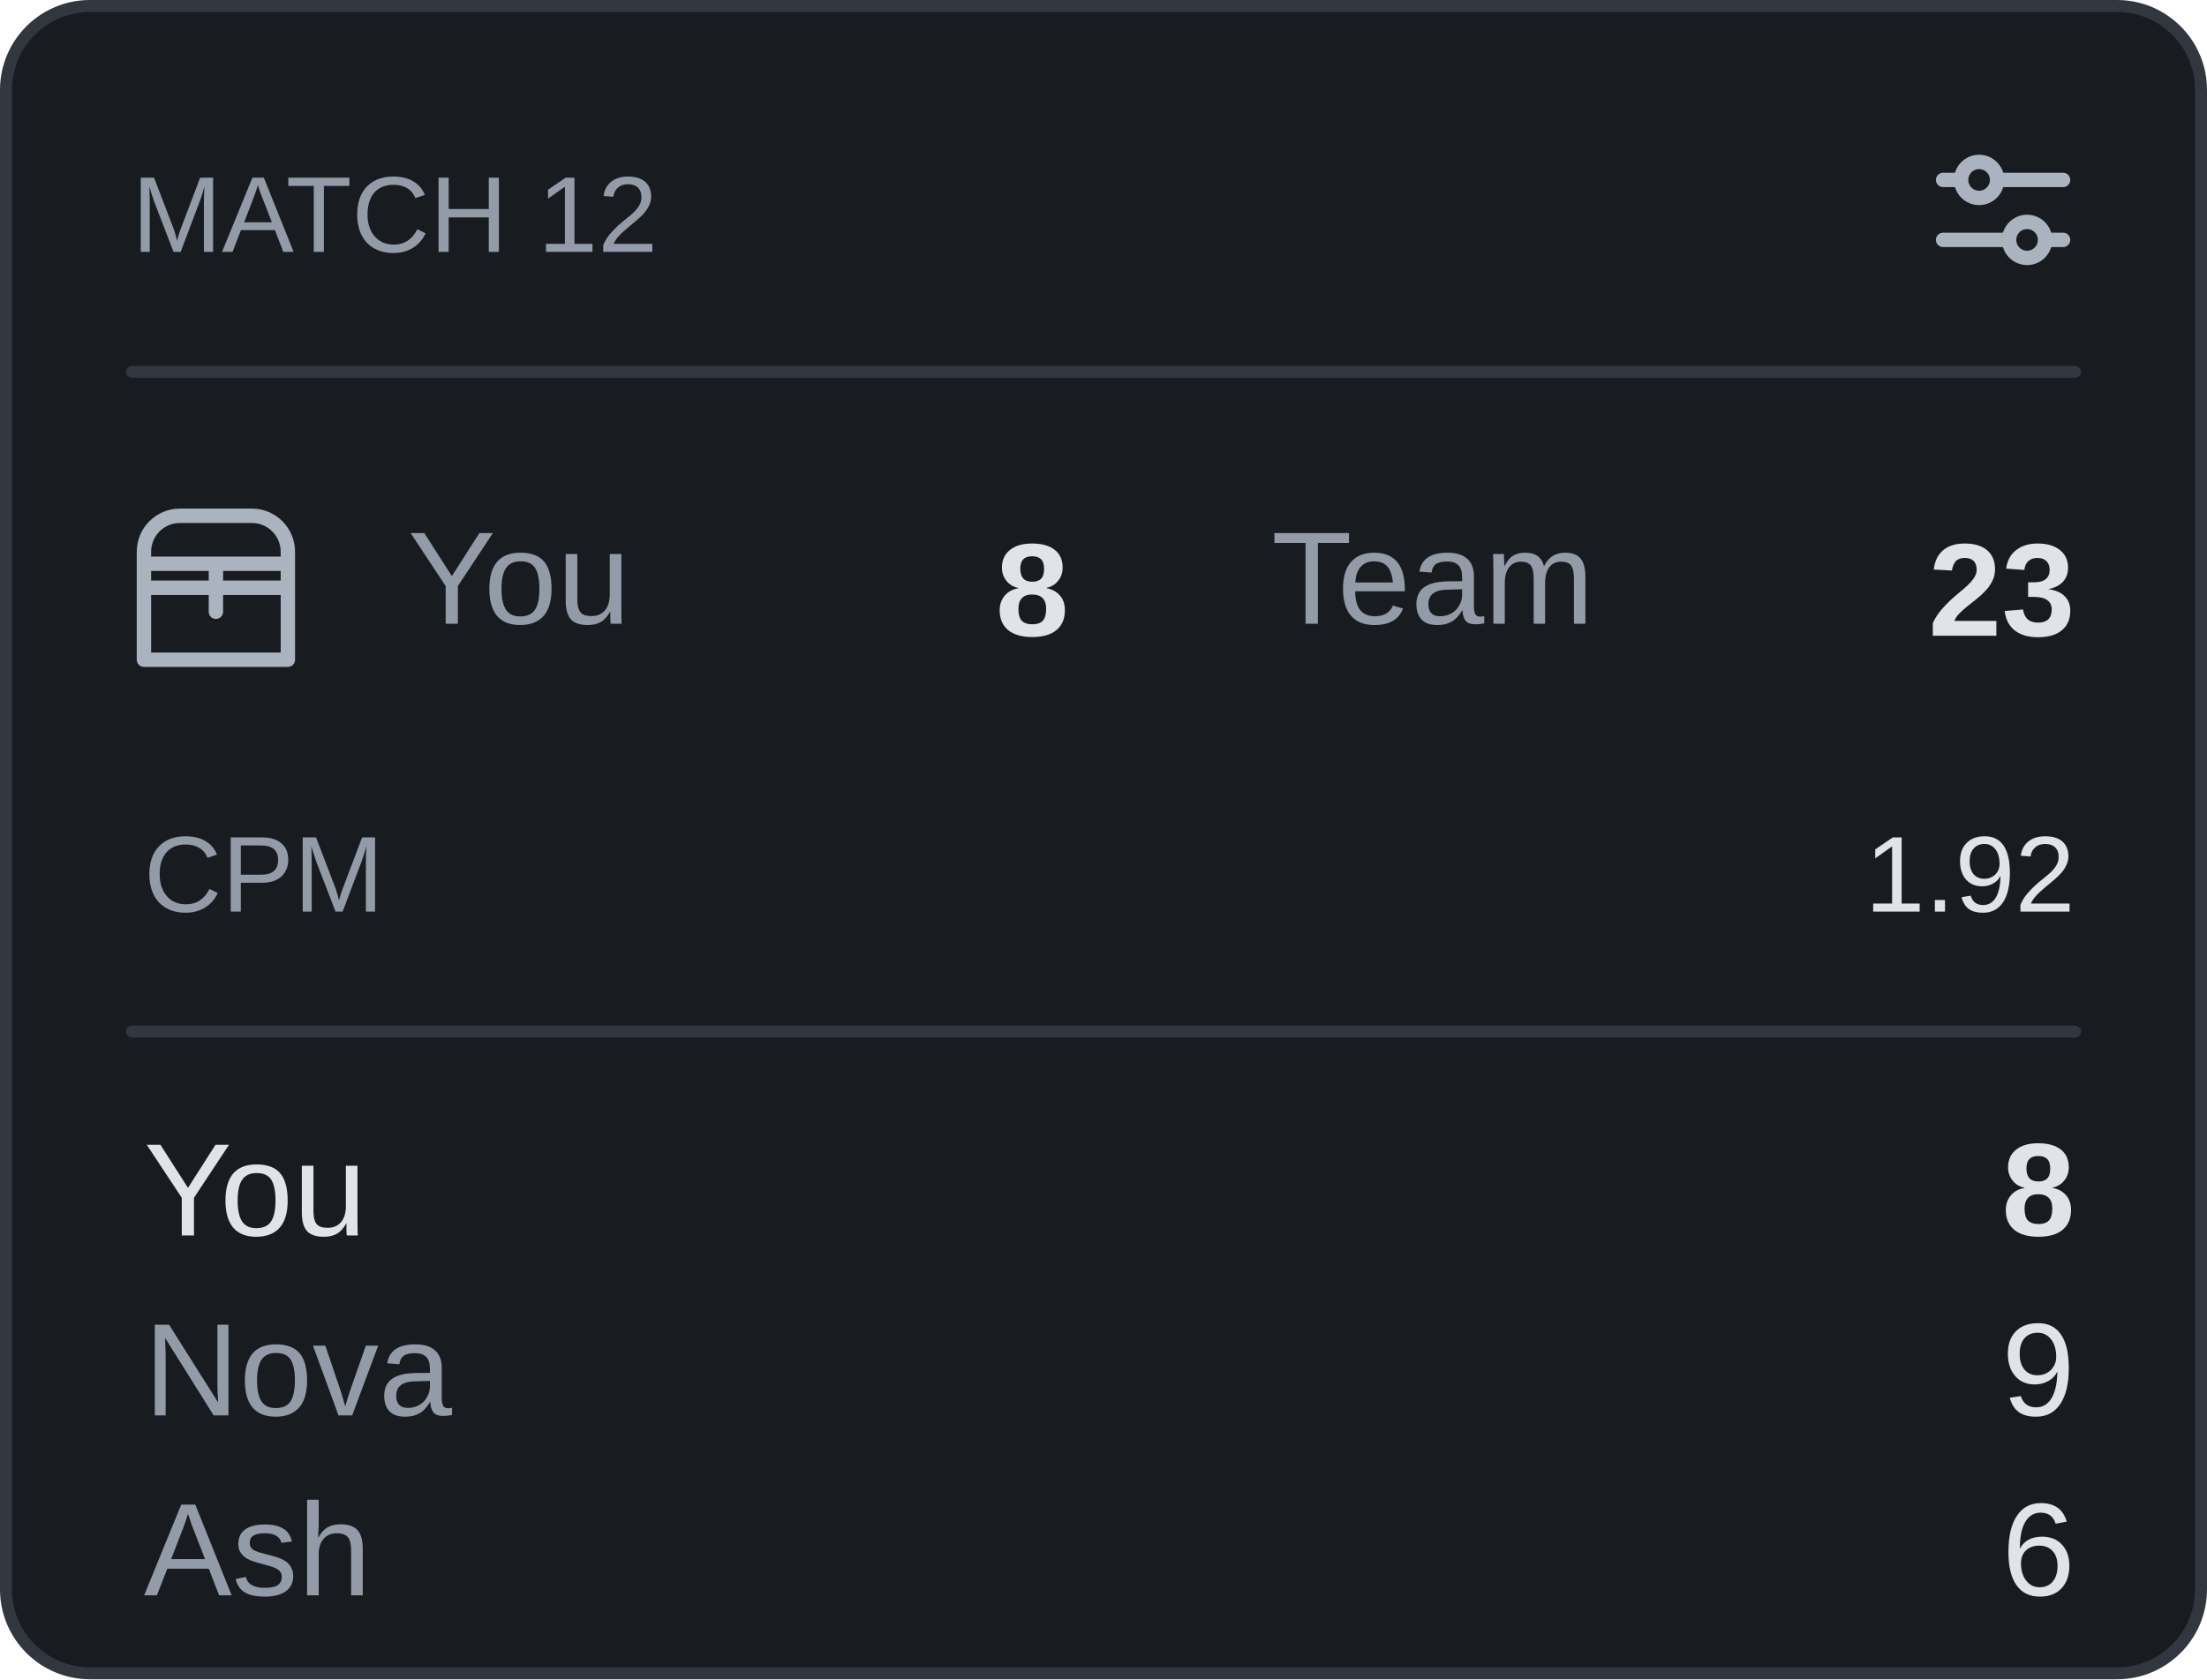
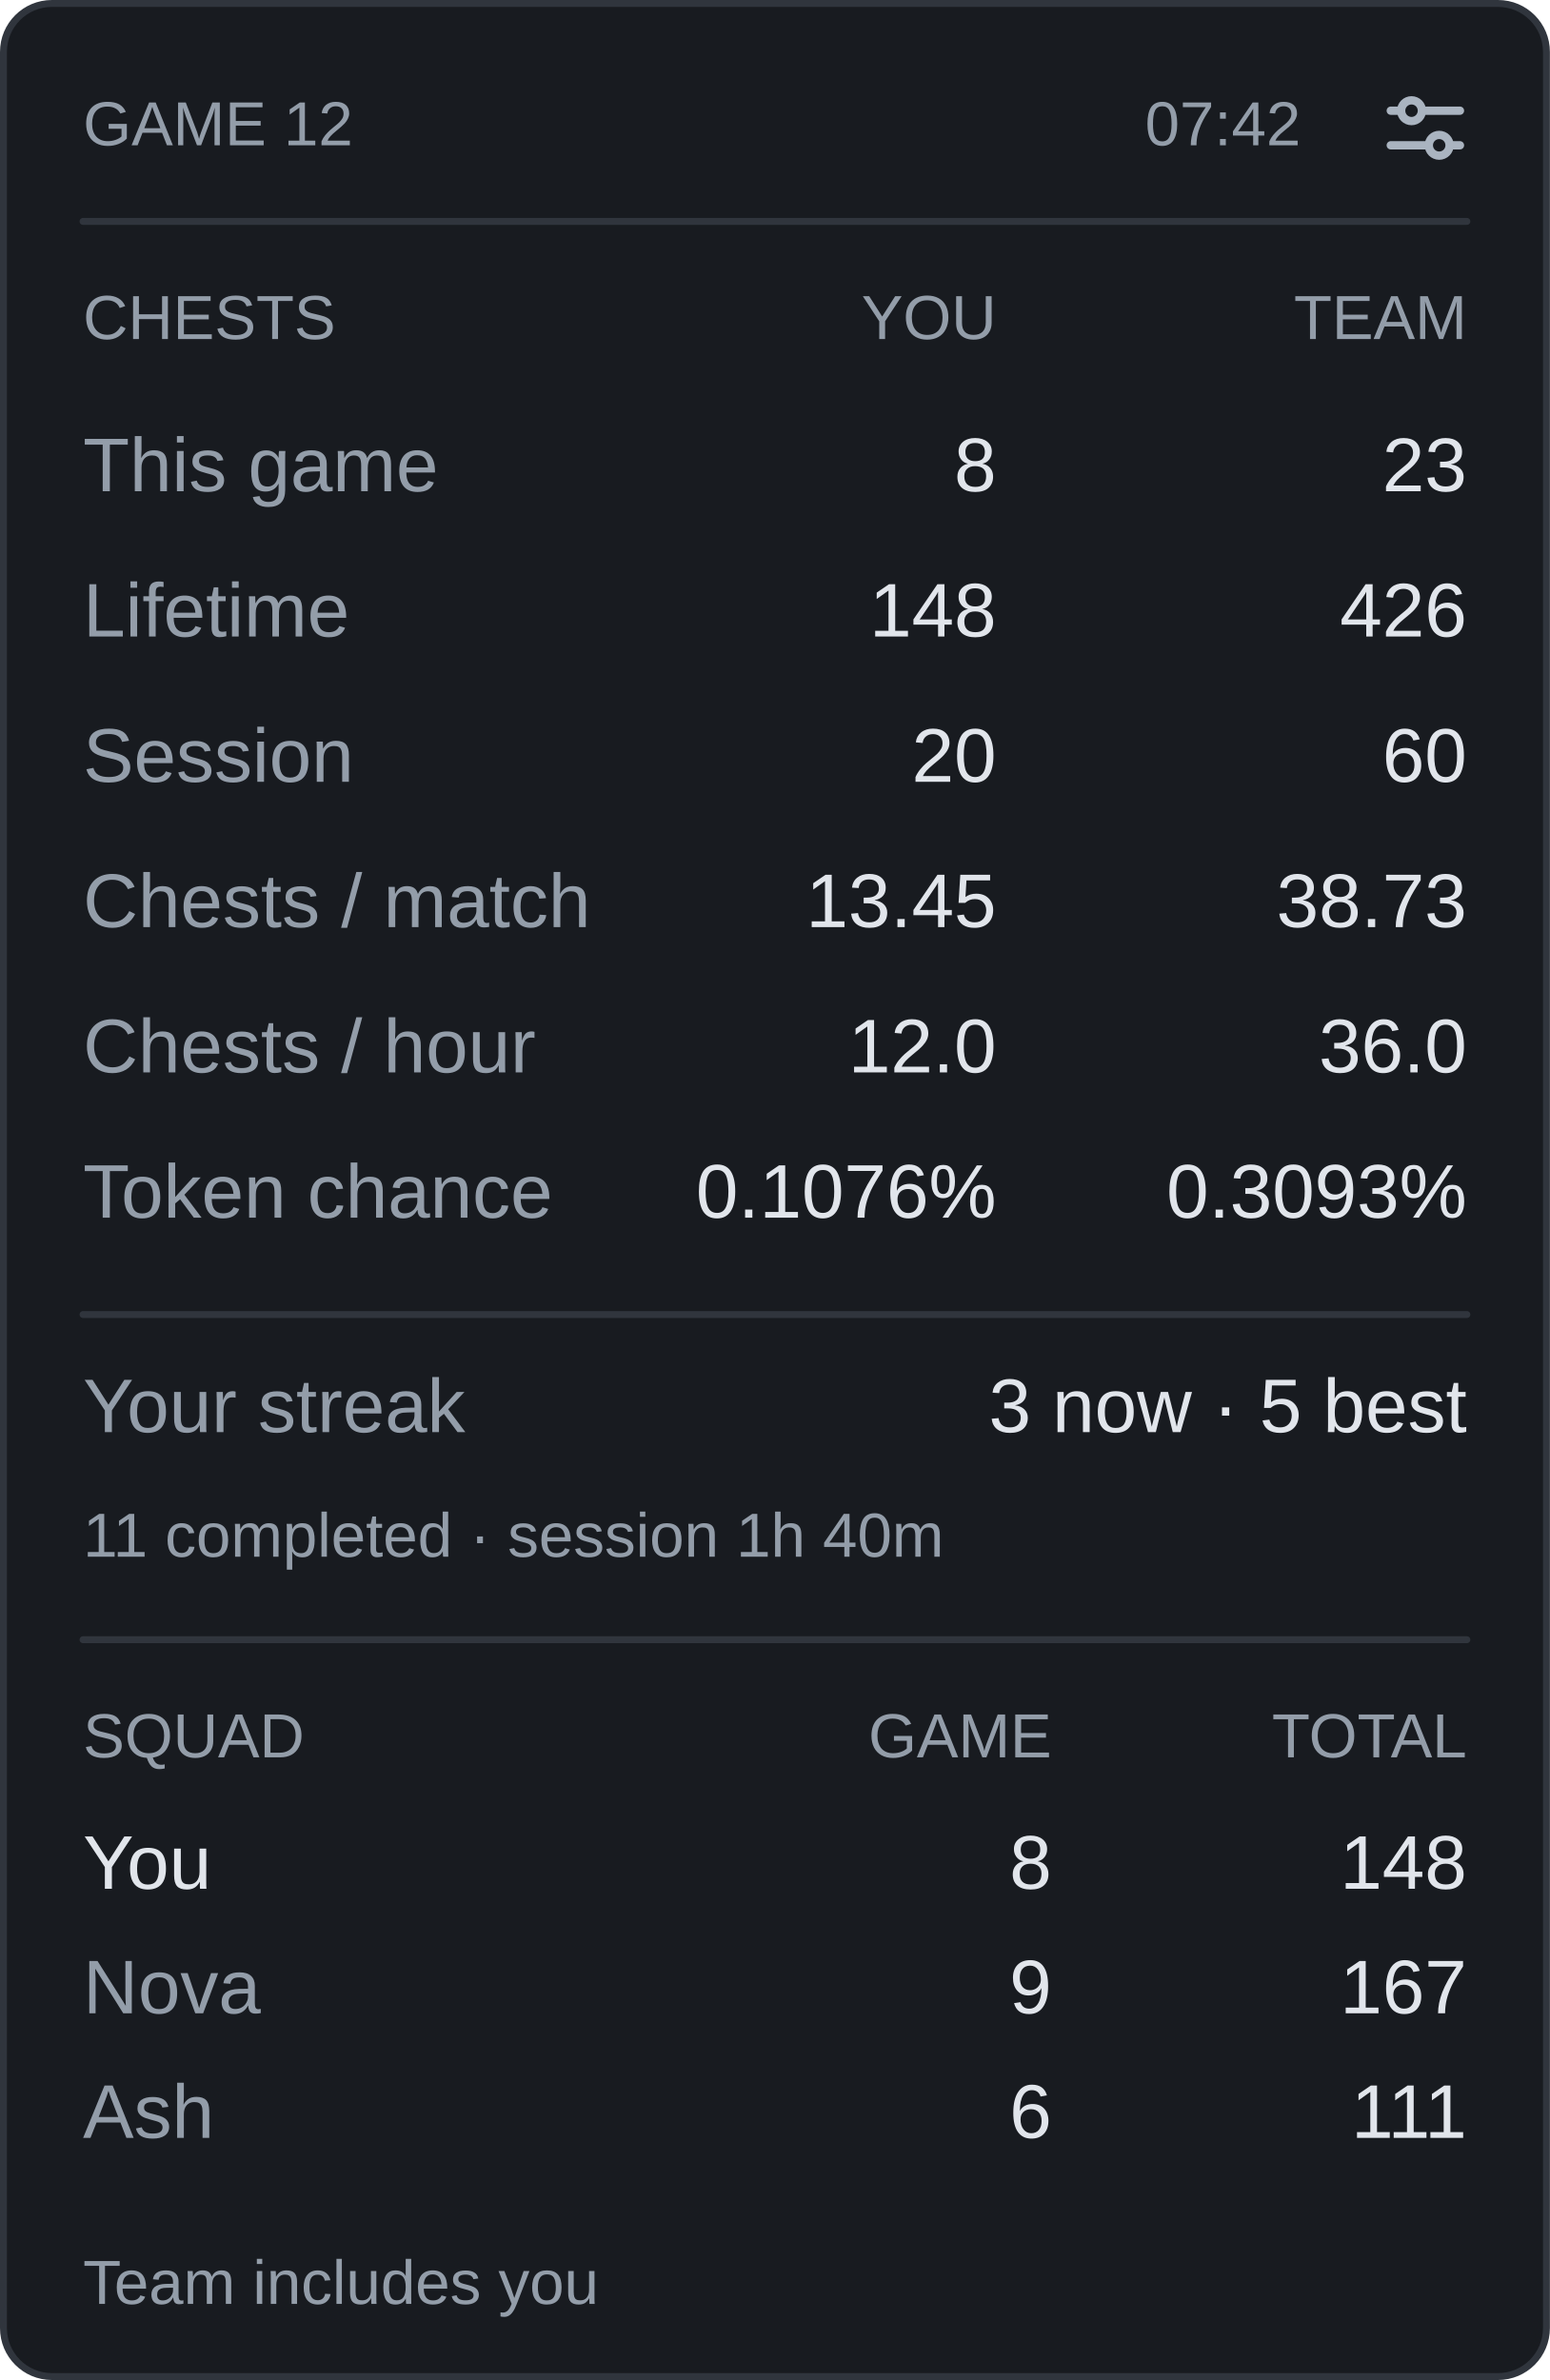
- <svg xmlns="http://www.w3.org/2000/svg" width="184" height="140" viewBox="0 0 184 140" role="img" aria-label="a-outline MiniHUD design">
-   <style>text{font-family:'Segoe UI',Arial,sans-serif;fill:#e0e4e9;font-size:11px}.muted{fill:#929ba7}.num{font-variant-numeric:tabular-nums;font-weight:600}.small{font-size:9px}.line{stroke:#32363e;stroke-width:1;fill:none;stroke-linecap:round;stroke-linejoin:round}.icon{stroke:#aab3bf;stroke-width:1.2;fill:none;stroke-linecap:round;stroke-linejoin:round}</style>
-   <rect x=".5" y=".5" width="183" height="139" rx="7" fill="#181b20" stroke="#32363e" />
-   <text x="11" y="21" class="small muted">MATCH 12</text>
-   <g class="icon" transform="translate(162 12)">
+ <svg xmlns="http://www.w3.org/2000/svg" width="224" height="344" viewBox="0 0 224 344" role="img" aria-label="a-outline: current game and lifetime personal and team chests, session counts, rates, token chance, streaks and squad">
+   <style>text{font:11px 'Segoe UI',Arial,sans-serif;fill:#e1e5eb}.muted{fill:#939da9}.small{font-size:9px}.num{font-variant-numeric:tabular-nums;font-weight:500}.line{stroke:#30353d;stroke-width:1;fill:none;stroke-linecap:round;stroke-linejoin:round}.icon{stroke:#aab4c0;stroke-width:1.2;fill:none;stroke-linecap:round;stroke-linejoin:round}</style>
+   <rect x=".5" y=".5" width="223" height="343" rx="7" fill="#181b20" stroke="#30353d" />
+   <text x="12" y="21" class="small muted" text-anchor="start">GAME 12</text>
+   <text x="188" y="21" class="small muted" text-anchor="end">07:42</text>
+   <g transform="translate(201 13)" class="icon">
    <path d="M0 3h10M0 8h10" />
    <circle cx="3" cy="3" r="1.5" fill="#181b20" />
    <circle cx="7" cy="8" r="1.5" fill="#181b20" />
  </g>
-   <path d="M11 31h162" class="line" />
-   <g transform="translate(11 42)" class="icon">
-     <path d="M1 5h12v8H1zM1 5V4a3 3 0 0 1 3-3h6a3 3 0 0 1 3 3v1M1 7h12M7 5v4" />
-   </g>
-   <text x="34" y="52" class="muted">You</text>
-   <text x="83" y="53" class="num">8</text>
-   <text x="106" y="52" class="muted">Team</text>
-   <text x="173" y="53" text-anchor="end" class="num">23</text>
-   <text x="12" y="76" class="small muted">CPM</text>
-   <text x="173" y="76" text-anchor="end" class="small">1.92</text>
-   <path d="M11 86h162" class="line" />
-   <text x="12" y="103">You</text>
-   <text x="173" y="103" text-anchor="end" class="num">8</text>
-   <text x="12" y="118" class="muted">Nova</text>
-   <text x="173" y="118" text-anchor="end">9</text>
-   <text x="12" y="133" class="muted">Ash</text>
-   <text x="173" y="133" text-anchor="end">6</text>
+   <path d="M12 32H212" class="line" />
+   <text x="12" y="49" class="small muted" text-anchor="start">CHESTS</text>
+   <text x="144" y="49" class="small muted" text-anchor="end">YOU</text>
+   <text x="212" y="49" class="small muted" text-anchor="end">TEAM</text>
+   <text x="12" y="71" class="muted" text-anchor="start">This game</text>
+   <text x="144" y="71" class="num" text-anchor="end">8</text>
+   <text x="212" y="71" class="num" text-anchor="end">23</text>
+   <text x="12" y="92" class="muted" text-anchor="start">Lifetime</text>
+   <text x="144" y="92" class="num" text-anchor="end">148</text>
+   <text x="212" y="92" class="num" text-anchor="end">426</text>
+   <text x="12" y="113" class="muted" text-anchor="start">Session</text>
+   <text x="144" y="113" class="num" text-anchor="end">20</text>
+   <text x="212" y="113" class="num" text-anchor="end">60</text>
+   <text x="12" y="134" class="muted" text-anchor="start">Chests / match</text>
+   <text x="144" y="134" class="num" text-anchor="end">13.45</text>
+   <text x="212" y="134" class="num" text-anchor="end">38.73</text>
+   <text x="12" y="155" class="muted" text-anchor="start">Chests / hour</text>
+   <text x="144" y="155" class="num" text-anchor="end">12.0</text>
+   <text x="212" y="155" class="num" text-anchor="end">36.0</text>
+   <text x="12" y="176" class="muted" text-anchor="start">Token chance</text>
+   <text x="144" y="176" class="num" text-anchor="end">0.1076%</text>
+   <text x="212" y="176" class="num" text-anchor="end">0.3093%</text>
+   <path d="M12 190H212" class="line" />
+   <text x="12" y="207" class="muted" text-anchor="start">Your streak</text>
+   <text x="212" y="207" class="num" text-anchor="end">3 now · 5 best</text>
+   <text x="12" y="225" class="small muted" text-anchor="start">11 completed · session 1h 40m</text>
+   <path d="M12 237H212" class="line" />
+   <text x="12" y="254" class="small muted" text-anchor="start">SQUAD</text>
+   <text x="152" y="254" class="small muted" text-anchor="end">GAME</text>
+   <text x="212" y="254" class="small muted" text-anchor="end">TOTAL</text>
+   <text x="12" y="273" class="" text-anchor="start">You</text>
+   <text x="152" y="273" class="num" text-anchor="end">8</text>
+   <text x="212" y="273" class="num" text-anchor="end">148</text>
+   <text x="12" y="291" class="muted" text-anchor="start">Nova</text>
+   <text x="152" y="291" class="num" text-anchor="end">9</text>
+   <text x="212" y="291" class="num" text-anchor="end">167</text>
+   <text x="12" y="309" class="muted" text-anchor="start">Ash</text>
+   <text x="152" y="309" class="num" text-anchor="end">6</text>
+   <text x="212" y="309" class="num" text-anchor="end">111</text>
+   <text x="12" y="333" class="small muted" text-anchor="start">Team includes you</text>
</svg>
